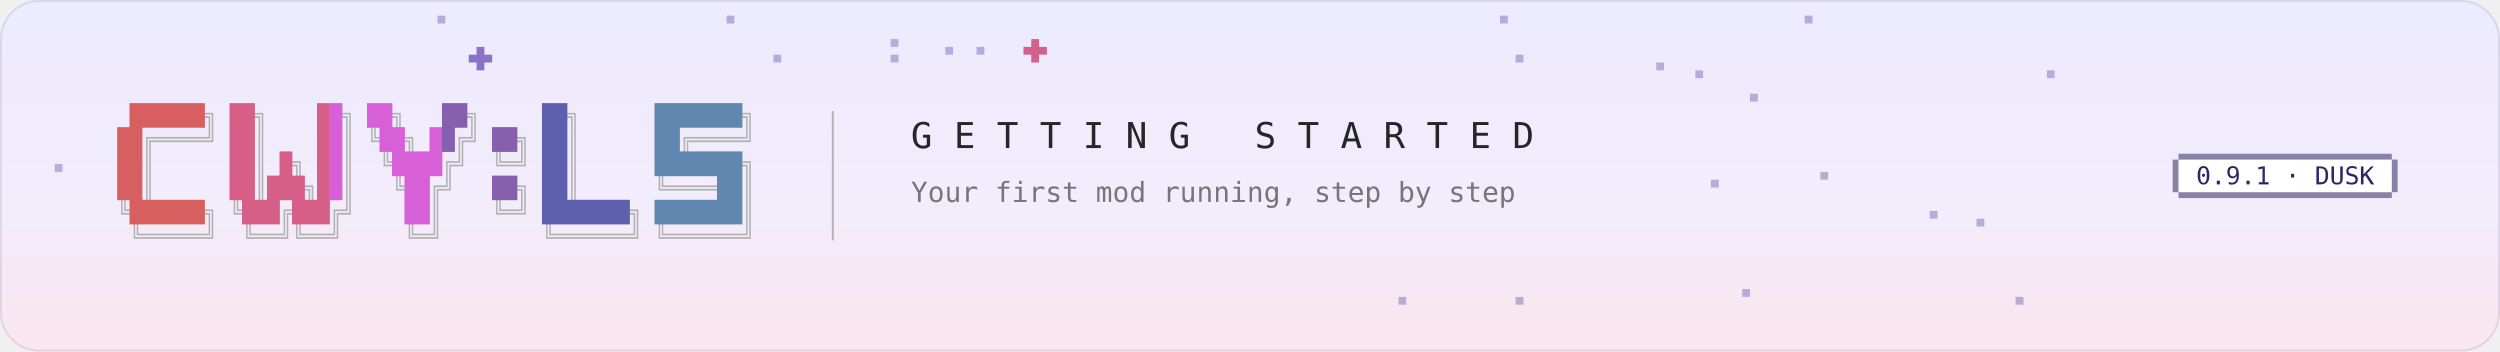
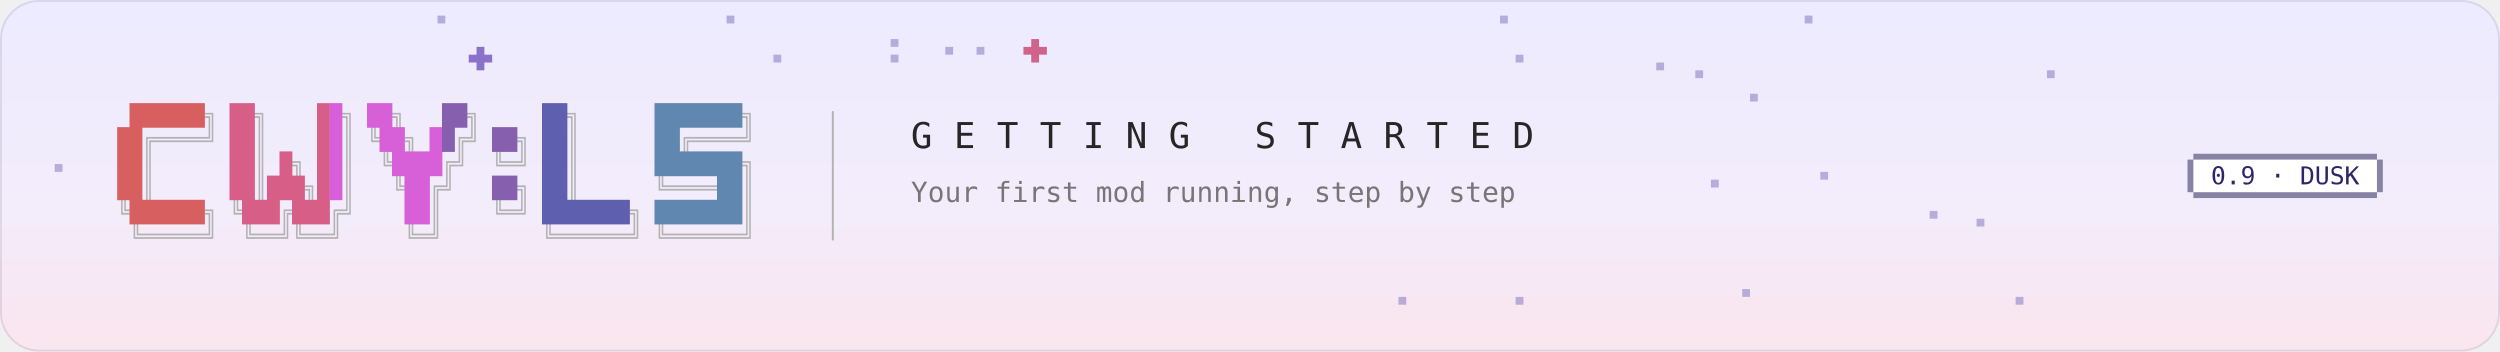
<svg xmlns="http://www.w3.org/2000/svg" viewBox="0 0 1280 180" width="1280" height="180" role="img" aria-labelledby="t">
  <style>.b{animation:bl 5s steps(1,end) infinite}@keyframes bl{0%,100%{opacity:1}60%{opacity:.35}80%{opacity:.7}}@media (prefers-reduced-motion:reduce){*{animation:none!important}.shoot{opacity:0}}</style>
  <defs>
    <clipPath id="card">
      <rect width="1280" height="180" rx="20" />
    </clipPath>
    <clipPath id="shine">
      <rect x="34.4" y="52.9" width="25.6" height="74.2">
        <animate attributeName="x" values="34.4;386.4;386.4" keyTimes="0;0.12;1" dur="11s" begin="2s" repeatCount="indefinite" />
      </rect>
    </clipPath>
  </defs>
  <g clip-path="url(#card)">
    <rect y="0" width="1280" height="16" fill="#edebff" />
    <rect y="16" width="1280" height="16" fill="#eeebfe" />
    <rect y="32" width="1280" height="20" fill="#efebfd" />
    <rect y="52" width="1280" height="16" fill="#f0ecfd" />
    <rect y="68" width="1280" height="16" fill="#f1ecfc" />
    <rect y="84" width="1280" height="16" fill="#f2ecfc" />
    <rect y="100" width="1280" height="16" fill="#f3ecfb" />
    <rect y="116" width="1280" height="16" fill="#f5ebf8" />
    <rect y="132" width="1280" height="20" fill="#f6e9f5" />
    <rect y="152" width="1280" height="16" fill="#f8e7f1" />
    <rect y="168" width="1280" height="16" fill="#fae6ee" />
    <path class="b" fill-opacity="0.45" style="animation-duration:6.9s;animation-delay:-1.3s" fill="#6c63b5" d="M372,8h4v4h-4Z" />
    <path class="b" fill-opacity="0.45" style="animation-duration:6.0s;animation-delay:-5.3s" fill="#6c63b5" d="M456,20h4v4h-4Z" />
    <path class="b" fill-opacity="0.45" style="animation-duration:7.9s;animation-delay:-4.1s" fill="#6c63b5" d="M1012,112h4v4h-4Z" />
    <path class="b" fill-opacity="0.45" style="animation-duration:7.1s;animation-delay:-2.0s" fill="#6c63b5" d="M396,28h4v4h-4Z" />
    <path class="b" fill-opacity="0.45" style="animation-duration:4.3s;animation-delay:-5.6s" fill="#6c63b5" d="M716,152h4v4h-4Z" />
    <path class="b" fill-opacity="0.45" style="animation-duration:5.0s;animation-delay:-0.9s" fill="#6c63b5" d="M776,152h4v4h-4Z" />
    <path class="b" fill-opacity="0.45" style="animation-duration:4.1s;animation-delay:-7.1s" fill="#6c63b5" d="M484,24h4v4h-4Z" />
    <path class="b" fill-opacity="0.45" style="animation-duration:7.1s;animation-delay:-1.1s" fill="#6c63b5" d="M28,84h4v4h-4Z" />
    <path class="b" fill-opacity="0.45" style="animation-duration:6.0s;animation-delay:-4.8s" fill="#6c63b5" d="M456,28h4v4h-4Z" />
    <path class="b" fill-opacity="0.45" style="animation-duration:6.7s;animation-delay:-4.5s" fill="#6c63b5" d="M932,88h4v4h-4Z" />
    <path class="b" fill-opacity="0.45" style="animation-duration:7.7s;animation-delay:-0.5s" fill="#6c63b5" d="M896,48h4v4h-4Z" />
    <path class="b" fill-opacity="0.45" style="animation-duration:5.5s;animation-delay:-1.4s" fill="#6c63b5" d="M868,36h4v4h-4Z" />
    <path class="b" fill-opacity="0.45" style="animation-duration:6.0s;animation-delay:-4.3s" fill="#6c63b5" d="M1048,36h4v4h-4Z" />
    <path class="b" fill-opacity="0.45" style="animation-duration:4.3s;animation-delay:-7.4s" fill="#6c63b5" d="M892,148h4v4h-4Z" />
    <path class="b" fill-opacity="0.45" style="animation-duration:6.9s;animation-delay:-1.0s" fill="#6c63b5" d="M776,28h4v4h-4Z" />
    <path class="b" fill-opacity="0.45" style="animation-duration:6.6s;animation-delay:-2.5s" fill="#6c63b5" d="M768,8h4v4h-4Z" />
    <path class="b" fill-opacity="0.45" style="animation-duration:7.2s;animation-delay:-2.3s" fill="#6c63b5" d="M876,92h4v4h-4Z" />
    <path class="b" fill-opacity="0.45" style="animation-duration:6.8s;animation-delay:-4.8s" fill="#6c63b5" d="M924,8h4v4h-4Z" />
    <path class="b" fill-opacity="0.45" style="animation-duration:7.8s;animation-delay:-0.1s" fill="#6c63b5" d="M1032,152h4v4h-4Z" />
    <path class="b" fill-opacity="0.45" style="animation-duration:4.3s;animation-delay:-0.7s" fill="#6c63b5" d="M848,32h4v4h-4Z" />
    <path class="b" fill-opacity="0.45" style="animation-duration:3.9s;animation-delay:-0.6s" fill="#6c63b5" d="M500,24h4v4h-4Z" />
    <path class="b" fill-opacity="0.45" style="animation-duration:4.2s;animation-delay:-7.0s" fill="#6c63b5" d="M224,8h4v4h-4Z" />
    <path class="b" fill-opacity="0.45" style="animation-duration:5.4s;animation-delay:-2.5s" fill="#6c63b5" d="M988,108h4v4h-4Z" />
    <path class="b" style="animation-duration:4s;animation-delay:-0.0s" fill="#d0628c" d="M524,24h12v4h-12ZM528,20h4v4h-4ZM528,28h4v4h-4Z" />
    <path class="b" style="animation-duration:5s;animation-delay:-1.3s" fill="#8a72c9" d="M240,28h12v4h-12ZM244,24h4v4h-4ZM244,32h4v4h-4Z" />
    <path fill="#b2b2b2" d="M108.4 65.4V58.6H104.7V57.8H109.2V65.4ZM106.8 65.4V60.4H104.7V59.5H107.6V65.4ZM134 65.4V58.6H130.3V57.8H134.8V65.4ZM132.4 65.4V60.4H130.3V59.5H133.2V65.4ZM178.8 65.4V58.6H175.1V57.8H179.6V65.4ZM177.2 65.4V60.4H175.1V59.5H178V65.4ZM204.4 65.4V58.6H200.7V57.8H205.2V65.4ZM202.8 65.4V60.4H200.7V59.5H203.6V65.4ZM242.8 65.4V58.6H239.1V57.8H243.6V65.4ZM241.2 65.4V60.4H239.1V59.5H242V65.4ZM294 65.4V58.6H290.3V57.8H294.8V65.4ZM292.4 65.4V60.4H290.3V59.5H293.2V65.4ZM383.6 65.4V58.6H379.9V57.8H384.4V65.4ZM382 65.4V60.4H379.9V59.5H382.8V65.4ZM74.8 77.8V70.1H79.3V71H75.6V77.8ZM76.4 77.8V71.9H79.3V72.8H77.2V77.8ZM79.1 71V70.1H85.7V71ZM79.1 72.8V71.9H85.7V72.8ZM85.5 71V70.1H92.1V71ZM85.5 72.8V71.9H92.1V72.8ZM91.9 71V70.1H98.5V71ZM91.9 72.8V71.9H98.5V72.8ZM98.3 71V70.1H104.9V71ZM98.3 72.8V71.9H104.9V72.8ZM104.7 71V70.1H106.8V65.1H107.6V71ZM104.7 72.8V71.9H108.4V65.1H109.2V72.8ZM132.4 77.8V65.1H133.2V77.8ZM134 77.8V65.1H134.8V77.8ZM177.2 77.8V65.1H178V77.8ZM178.8 77.8V65.1H179.6V77.8ZM191.6 71V65.1H192.4V70.1H194.5V71ZM190 72.8V65.1H190.8V71.9H194.5V72.8ZM210.8 77.8V71H207.1V70.1H211.6V77.8ZM209.2 77.8V72.8H207.1V71.9H210V77.8ZM234.8 77.8V70.1H239.3V71H235.6V77.8ZM236.4 77.8V71.9H239.3V72.8H237.2V77.8ZM239.1 71V70.1H241.2V65.1H242V71ZM239.1 72.8V71.9H242.8V65.1H243.6V72.8ZM268.4 77.8V71H264.7V70.1H269.2V77.8ZM266.8 77.8V72.8H264.7V71.9H267.6V77.8ZM292.4 77.8V65.1H293.2V77.8ZM294 77.8V65.1H294.8V77.8ZM350 77.8V70.1H354.5V71H350.8V77.8ZM351.6 77.8V71.9H354.5V72.8H352.4V77.8ZM354.3 71V70.1H360.9V71ZM354.3 72.8V71.9H360.9V72.8ZM360.7 71V70.1H367.3V71ZM360.7 72.8V71.9H367.3V72.8ZM367.1 71V70.1H373.7V71ZM367.1 72.8V71.9H373.7V72.8ZM373.5 71V70.1H380.1V71ZM373.5 72.8V71.9H380.1V72.8ZM379.9 71V70.1H382V65.1H382.8V71ZM379.9 72.8V71.9H383.6V65.1H384.4V72.8ZM74.8 90.2V77.5H75.6V90.2ZM76.4 90.2V77.5H77.2V90.2ZM132.4 90.2V77.5H133.2V90.2ZM134 90.2V77.5H134.8V90.2ZM153.2 90.2V83.4H149.5V82.5H154V90.2ZM151.6 90.2V85.2H149.5V84.3H152.4V90.2ZM177.2 90.2V77.5H178V90.2ZM178.8 90.2V77.5H179.6V90.2ZM198 83.4V77.5H198.8V82.5H200.9V83.4ZM196.4 85.2V77.5H197.2V84.3H200.9V85.2ZM228.4 90.2V82.5H232.9V83.4H229.2V90.2ZM230 90.2V84.3H232.9V85.2H230.8V90.2ZM232.7 83.4V82.5H234.8V77.5H235.6V83.4ZM232.7 85.2V84.3H236.4V77.5H237.2V85.2ZM255.6 83.4V77.5H256.4V82.5H258.5V83.4ZM254 85.2V77.5H254.8V84.3H258.5V85.2ZM258.3 83.4V82.5H264.9V83.4ZM258.3 85.2V84.3H264.9V85.2ZM264.7 83.4V82.5H266.8V77.5H267.6V83.4ZM264.7 85.2V84.3H268.4V77.5H269.2V85.2ZM292.4 90.2V77.5H293.2V90.2ZM294 90.2V77.5H294.8V90.2ZM383.6 90.2V83.4H379.9V82.5H384.4V90.2ZM382 90.2V85.2H379.9V84.3H382.8V90.2ZM74.8 102.5V89.9H75.6V102.5ZM76.4 102.5V89.9H77.2V102.5ZM132.4 102.5V89.9H133.2V102.5ZM134 102.5V89.9H134.8V102.5ZM159.6 102.5V95.8H155.9V94.9H160.4V102.5ZM158 102.5V97.6H155.9V96.7H158.8V102.5ZM177.2 102.5V89.9H178V102.5ZM178.8 102.5V89.9H179.6V102.5ZM204.4 95.8V89.9H205.2V94.9H207.3V95.8ZM202.8 97.6V89.9H203.6V96.7H207.3V97.6ZM222 102.5V94.9H226.5V95.8H222.8V102.5ZM223.6 102.5V96.7H226.5V97.6H224.4V102.5ZM226.3 95.8V94.9H228.4V89.9H229.2V95.8ZM226.3 97.6V96.7H230V89.9H230.8V97.6ZM268.4 102.5V95.8H264.7V94.9H269.2V102.5ZM266.8 102.5V97.6H264.7V96.7H267.6V102.5ZM292.4 102.5V89.9H293.2V102.5ZM294 102.5V89.9H294.8V102.5ZM338.8 95.8V89.9H339.6V94.9H341.7V95.8ZM337.2 97.6V89.9H338V96.7H341.7V97.6ZM341.5 95.8V94.9H348.1V95.8ZM341.5 97.6V96.7H348.1V97.6ZM347.9 95.8V94.9H354.5V95.8ZM347.9 97.6V96.7H354.5V97.6ZM354.3 95.8V94.9H360.9V95.8ZM354.3 97.6V96.7H360.9V97.6ZM360.7 95.8V94.9H367.3V95.8ZM360.7 97.6V96.7H367.3V97.6ZM382 102.5V89.9H382.8V102.5ZM383.6 102.5V89.9H384.4V102.5ZM63.6 108.1V102.3H64.4V107.2H66.5V108.1ZM62 109.9V102.3H62.8V109H66.5V109.9ZM108.4 114.9V108.1H104.7V107.2H109.2V114.9ZM106.8 114.9V109.9H104.7V109H107.6V114.9ZM121.2 108.1V102.3H122V107.2H124.1V108.1ZM119.6 109.9V102.3H120.4V109H124.1V109.9ZM145.2 114.9V107.2H149.7V108.1H146V114.9ZM146.8 114.9V109H149.7V109.9H147.6V114.9ZM170.8 114.9V107.2H175.3V108.1H171.6V114.9ZM172.4 114.9V109H175.3V109.9H173.2V114.9ZM175.1 108.1V107.2H177.2V102.3H178V108.1ZM175.1 109.9V109H178.8V102.3H179.6V109.9ZM222 114.9V102.3H222.8V114.9ZM223.6 114.9V102.3H224.4V114.9ZM255.6 108.1V102.3H256.4V107.2H258.5V108.1ZM254 109.9V102.3H254.8V109H258.5V109.9ZM258.3 108.1V107.2H264.9V108.1ZM258.3 109.9V109H264.9V109.9ZM264.7 108.1V107.2H266.8V102.3H267.6V108.1ZM264.7 109.9V109H268.4V102.3H269.2V109.9ZM326 114.9V108.1H322.3V107.2H326.8V114.9ZM324.4 114.9V109.9H322.3V109H325.2V114.9ZM382 114.9V102.3H382.8V114.9ZM383.6 114.9V102.3H384.4V114.9ZM70 120.5V114.6H70.8V119.6H72.9V120.5ZM68.4 122.3V114.6H69.2V121.4H72.9V122.3ZM72.7 120.5V119.6H79.3V120.5ZM72.7 122.3V121.4H79.3V122.3ZM79.1 120.5V119.6H85.7V120.5ZM79.1 122.3V121.4H85.7V122.3ZM85.5 120.5V119.6H92.1V120.5ZM85.5 122.3V121.4H92.1V122.3ZM91.9 120.5V119.6H98.5V120.5ZM91.9 122.3V121.4H98.5V122.3ZM98.3 120.5V119.6H104.9V120.5ZM98.3 122.3V121.4H104.9V122.3ZM104.7 120.5V119.6H106.8V114.6H107.6V120.5ZM104.7 122.3V121.4H108.4V114.6H109.2V122.3ZM127.6 120.5V114.6H128.4V119.6H130.5V120.5ZM126 122.3V114.6H126.8V121.4H130.5V122.3ZM130.3 120.5V119.6H136.9V120.5ZM130.3 122.3V121.4H136.9V122.3ZM136.7 120.5V119.6H143.3V120.5ZM136.7 122.3V121.4H143.3V122.3ZM143.1 120.5V119.6H145.2V114.6H146V120.5ZM143.1 122.3V121.4H146.8V114.6H147.6V122.3ZM153.2 120.5V114.6H154V119.6H156.1V120.5ZM151.6 122.3V114.6H152.4V121.4H156.1V122.3ZM155.9 120.5V119.6H162.5V120.5ZM155.9 122.3V121.4H162.5V122.3ZM162.3 120.5V119.6H168.9V120.5ZM162.3 122.3V121.4H168.9V122.3ZM168.7 120.5V119.6H170.8V114.6H171.6V120.5ZM168.7 122.3V121.4H172.4V114.6H173.2V122.3ZM210.8 120.5V114.6H211.6V119.6H213.7V120.5ZM209.2 122.3V114.6H210V121.4H213.7V122.3ZM213.5 120.5V119.6H220.1V120.5ZM213.5 122.3V121.4H220.1V122.3ZM219.9 120.5V119.6H222V114.6H222.8V120.5ZM219.9 122.3V121.4H223.6V114.6H224.4V122.3ZM281.2 120.5V114.6H282V119.6H284.1V120.5ZM279.6 122.3V114.6H280.4V121.4H284.1V122.3ZM283.9 120.5V119.6H290.5V120.5ZM283.9 122.3V121.4H290.5V122.3ZM290.3 120.5V119.6H296.9V120.5ZM290.3 122.3V121.4H296.9V122.3ZM296.7 120.5V119.6H303.3V120.5ZM296.7 122.3V121.4H303.3V122.3ZM303.1 120.5V119.6H309.7V120.5ZM303.1 122.3V121.4H309.7V122.3ZM309.5 120.5V119.6H316.1V120.5ZM309.5 122.3V121.4H316.1V122.3ZM315.9 120.5V119.6H322.5V120.5ZM315.9 122.3V121.4H322.5V122.3ZM322.3 120.5V119.6H324.4V114.6H325.2V120.5ZM322.3 122.3V121.4H326V114.6H326.8V122.3ZM338.8 120.5V114.6H339.6V119.6H341.7V120.5ZM337.2 122.3V114.6H338V121.4H341.7V122.3ZM341.5 120.5V119.6H348.1V120.5ZM341.5 122.3V121.4H348.1V122.3ZM347.9 120.5V119.6H354.5V120.5ZM347.9 122.3V121.4H354.5V122.3ZM354.3 120.5V119.6H360.9V120.5ZM354.3 122.3V121.4H360.9V122.3ZM360.7 120.5V119.6H367.3V120.5ZM360.7 122.3V121.4H367.3V122.3ZM367.1 120.5V119.6H373.7V120.5ZM367.1 122.3V121.4H373.7V122.3ZM373.5 120.5V119.6H380.1V120.5ZM373.5 122.3V121.4H380.1V122.3ZM379.9 120.5V119.6H382V114.6H382.8V120.5ZM379.9 122.3V121.4H383.6V114.6H384.4V122.3Z" />
    <path fill="#d75f5f" d="M66.3 65.4V52.8H72.9V65.4ZM72.7 65.4V52.8H79.3V65.4ZM79.1 65.4V52.8H85.7V65.4ZM85.5 65.4V52.8H92.1V65.4ZM91.9 65.4V52.8H98.5V65.4ZM98.3 65.4V52.8H104.9V65.4ZM59.9 77.8V65.1H66.5V77.8ZM66.3 77.8V65.1H72.9V77.8ZM59.9 90.2V77.5H66.5V90.2ZM66.3 90.2V77.5H72.9V90.2ZM59.9 102.5V89.9H66.5V102.5ZM66.3 102.5V89.9H72.9V102.5ZM66.3 114.9V102.3H72.9V114.9ZM72.7 114.9V102.3H79.3V114.9ZM79.1 114.9V102.3H85.7V114.9ZM85.5 114.9V102.3H92.1V114.9ZM91.9 114.9V102.3H98.5V114.9ZM98.3 114.9V102.3H104.9V114.9Z" />
    <path fill="#d75f87" d="M117.5 65.4V52.8H124.1V65.4ZM123.9 65.4V52.8H130.5V65.4ZM162.3 65.4V52.8H168.9V65.4ZM117.5 77.8V65.1H124.1V77.8ZM123.9 77.8V65.1H130.5V77.8ZM162.3 77.8V65.1H168.9V77.8ZM117.5 90.2V77.5H124.1V90.2ZM123.9 90.2V77.5H130.5V90.2ZM143.1 90.2V77.5H149.7V90.2ZM162.3 90.2V77.5H168.9V90.2ZM117.5 102.5V89.9H124.1V102.5ZM123.9 102.5V89.9H130.5V102.5ZM136.7 102.5V89.9H143.3V102.5ZM143.1 102.5V89.9H149.7V102.5ZM149.5 102.5V89.9H156.1V102.5ZM162.3 102.5V89.9H168.9V102.5ZM123.9 114.9V102.3H130.5V114.9ZM130.3 114.9V102.3H136.9V114.9ZM136.7 114.9V102.3H143.3V114.9ZM149.5 114.9V102.3H156.1V114.9ZM155.9 114.9V102.3H162.5V114.9ZM162.3 114.9V102.3H168.9V114.9Z" />
    <path fill="#d75fd7" d="M168.7 65.4V52.8H175.3V65.4ZM187.9 65.4V52.8H194.5V65.4ZM194.3 65.4V52.8H200.9V65.4ZM168.7 77.8V65.1H175.3V77.8ZM194.3 77.8V65.1H200.9V77.8ZM200.7 77.8V65.1H207.3V77.8ZM219.9 77.8V65.1H226.5V77.8ZM168.7 90.2V77.5H175.3V90.2ZM200.7 90.2V77.5H207.3V90.2ZM207.1 90.2V77.5H213.7V90.2ZM213.5 90.2V77.5H220.1V90.2ZM219.9 90.2V77.5H226.5V90.2ZM168.7 102.5V89.9H175.3V102.5ZM207.1 102.5V89.9H213.7V102.5ZM213.5 102.5V89.9H220.1V102.5ZM207.1 114.9V102.3H213.7V114.9ZM213.5 114.9V102.3H220.1V114.9Z" />
    <path fill="#875faf" d="M226.3 65.4V52.8H232.9V65.4ZM232.7 65.4V52.8H239.3V65.4ZM226.3 77.8V65.1H232.9V77.8ZM251.9 77.8V65.1H258.5V77.8ZM258.3 77.8V65.1H264.9V77.8ZM251.9 102.5V89.9H258.5V102.5ZM258.3 102.5V89.9H264.9V102.5Z" />
    <path fill="#5f5faf" d="M277.5 65.4V52.8H284.1V65.4ZM283.9 65.4V52.8H290.5V65.4ZM277.5 77.8V65.1H284.1V77.8ZM283.9 77.8V65.1H290.5V77.8ZM277.5 90.2V77.5H284.1V90.2ZM283.9 90.2V77.5H290.5V90.2ZM277.5 102.5V89.9H284.1V102.5ZM283.9 102.5V89.9H290.5V102.5ZM277.5 114.9V102.3H284.1V114.9ZM283.9 114.9V102.3H290.5V114.9ZM290.3 114.9V102.3H296.9V114.9ZM296.7 114.9V102.3H303.3V114.9ZM303.1 114.9V102.3H309.7V114.9ZM309.5 114.9V102.3H316.1V114.9ZM315.9 114.9V102.3H322.5V114.9Z" />
    <path fill="#5f87af" d="M335.1 65.4V52.8H341.7V65.4ZM341.5 65.4V52.8H348.1V65.4ZM347.9 65.4V52.8H354.5V65.4ZM354.3 65.4V52.8H360.9V65.4ZM360.7 65.4V52.8H367.3V65.4ZM367.1 65.4V52.8H373.7V65.4ZM373.5 65.4V52.8H380.1V65.4ZM335.1 77.8V65.1H341.7V77.8ZM341.5 77.8V65.1H348.1V77.8ZM335.1 90.2V77.5H341.7V90.2ZM341.5 90.2V77.5H348.1V90.2ZM347.9 90.2V77.5H354.5V90.2ZM354.3 90.2V77.5H360.9V90.2ZM360.7 90.2V77.5H367.3V90.2ZM367.1 90.2V77.5H373.7V90.2ZM373.5 90.2V77.5H380.1V90.2ZM367.1 102.5V89.9H373.7V102.5ZM373.5 102.5V89.9H380.1V102.5ZM335.1 114.9V102.3H341.7V114.9ZM341.5 114.9V102.3H348.1V114.9ZM347.9 114.9V102.3H354.5V114.9ZM354.3 114.9V102.3H360.9V114.9ZM360.7 114.9V102.3H367.3V114.9ZM367.1 114.9V102.3H373.7V114.9ZM373.5 114.9V102.3H380.1V114.9Z" />
    <path fill="#ffffff" fill-opacity="0.75" clip-path="url(#shine)" d="M66.3 65.4V52.8H72.9V65.4ZM72.7 65.4V52.8H79.3V65.4ZM79.1 65.4V52.8H85.7V65.4ZM85.5 65.4V52.8H92.1V65.4ZM91.9 65.4V52.8H98.5V65.4ZM98.3 65.4V52.8H104.9V65.4ZM59.9 77.8V65.1H66.5V77.8ZM66.3 77.8V65.1H72.9V77.8ZM59.9 90.2V77.5H66.5V90.2ZM66.3 90.2V77.5H72.9V90.2ZM59.9 102.5V89.9H66.5V102.5ZM66.3 102.5V89.9H72.9V102.5ZM66.3 114.9V102.3H72.9V114.9ZM72.7 114.9V102.3H79.3V114.9ZM79.1 114.9V102.3H85.7V114.9ZM85.5 114.9V102.3H92.1V114.9ZM91.9 114.9V102.3H98.5V114.9ZM98.3 114.9V102.3H104.9V114.9ZM117.5 65.4V52.8H124.1V65.4ZM123.9 65.4V52.8H130.5V65.4ZM162.3 65.4V52.8H168.9V65.4ZM117.5 77.8V65.1H124.1V77.8ZM123.9 77.8V65.1H130.5V77.8ZM162.3 77.8V65.1H168.9V77.8ZM117.5 90.2V77.5H124.1V90.2ZM123.9 90.2V77.5H130.5V90.2ZM143.1 90.2V77.5H149.7V90.2ZM162.3 90.2V77.5H168.9V90.2ZM117.5 102.5V89.9H124.1V102.5ZM123.9 102.5V89.9H130.5V102.5ZM136.7 102.5V89.9H143.3V102.5ZM143.1 102.5V89.9H149.7V102.5ZM149.5 102.5V89.9H156.1V102.5ZM162.3 102.5V89.9H168.9V102.5ZM123.9 114.9V102.3H130.5V114.9ZM130.3 114.9V102.3H136.9V114.9ZM136.7 114.9V102.3H143.3V114.9ZM149.5 114.9V102.3H156.1V114.9ZM155.9 114.9V102.3H162.5V114.9ZM162.3 114.9V102.3H168.9V114.9ZM168.7 65.4V52.8H175.3V65.4ZM187.9 65.4V52.8H194.5V65.4ZM194.3 65.4V52.8H200.9V65.4ZM168.7 77.8V65.1H175.3V77.8ZM194.3 77.8V65.1H200.9V77.8ZM200.7 77.8V65.1H207.3V77.8ZM219.9 77.8V65.1H226.5V77.8ZM168.7 90.2V77.5H175.3V90.2ZM200.7 90.2V77.5H207.3V90.2ZM207.1 90.2V77.5H213.7V90.2ZM213.5 90.2V77.5H220.1V90.2ZM219.9 90.2V77.5H226.5V90.2ZM168.7 102.5V89.9H175.3V102.5ZM207.1 102.5V89.9H213.7V102.5ZM213.5 102.5V89.9H220.1V102.5ZM207.1 114.9V102.3H213.7V114.9ZM213.5 114.9V102.3H220.1V114.9ZM226.3 65.4V52.8H232.9V65.4ZM232.7 65.4V52.8H239.3V65.4ZM226.3 77.8V65.1H232.9V77.8ZM251.9 77.8V65.1H258.5V77.8ZM258.3 77.8V65.1H264.9V77.8ZM251.9 102.5V89.9H258.5V102.5ZM258.3 102.5V89.9H264.9V102.5ZM277.5 65.4V52.8H284.1V65.4ZM283.9 65.4V52.8H290.5V65.4ZM277.5 77.8V65.1H284.1V77.8ZM283.9 77.8V65.1H290.5V77.8ZM277.5 90.2V77.5H284.1V90.2ZM283.9 90.2V77.5H290.5V90.2ZM277.5 102.5V89.9H284.1V102.5ZM283.9 102.5V89.9H290.5V102.5ZM277.5 114.9V102.3H284.1V114.9ZM283.9 114.9V102.3H290.5V114.9ZM290.3 114.9V102.3H296.9V114.9ZM296.7 114.9V102.3H303.3V114.9ZM303.1 114.9V102.3H309.7V114.9ZM309.5 114.9V102.3H316.1V114.9ZM315.9 114.9V102.3H322.5V114.9ZM335.1 65.4V52.8H341.7V65.4ZM341.5 65.4V52.8H348.1V65.4ZM347.9 65.4V52.8H354.5V65.4ZM354.3 65.4V52.8H360.9V65.4ZM360.7 65.4V52.8H367.3V65.4ZM367.1 65.4V52.8H373.7V65.4ZM373.5 65.4V52.8H380.1V65.4ZM335.1 77.8V65.1H341.7V77.8ZM341.5 77.8V65.1H348.1V77.8ZM335.1 90.2V77.5H341.7V90.2ZM341.5 90.2V77.5H348.1V90.2ZM347.9 90.2V77.5H354.5V90.2ZM354.3 90.2V77.5H360.9V90.2ZM360.7 90.2V77.5H367.3V90.2ZM367.1 90.2V77.5H373.7V90.2ZM373.5 90.2V77.5H380.1V90.2ZM367.1 102.5V89.9H373.7V102.5ZM373.5 102.5V89.9H380.1V102.5ZM335.1 114.9V102.3H341.7V114.9ZM341.5 114.9V102.3H348.1V114.9ZM347.9 114.9V102.3H354.5V114.9ZM354.3 114.9V102.3H360.9V114.9ZM360.7 114.9V102.3H367.3V114.9ZM367.1 114.9V102.3H373.7V114.9ZM373.5 114.9V102.3H380.1V114.9ZM108.4 65.4V58.6H104.7V57.8H109.2V65.4ZM106.8 65.4V60.4H104.7V59.5H107.6V65.4ZM134 65.4V58.6H130.3V57.8H134.8V65.4ZM132.4 65.4V60.4H130.3V59.5H133.2V65.4ZM178.8 65.4V58.6H175.1V57.8H179.6V65.4ZM177.2 65.4V60.4H175.1V59.5H178V65.4ZM204.4 65.4V58.6H200.7V57.8H205.2V65.4ZM202.8 65.4V60.4H200.7V59.5H203.6V65.4ZM242.8 65.4V58.6H239.1V57.8H243.6V65.4ZM241.2 65.4V60.4H239.1V59.5H242V65.4ZM294 65.4V58.6H290.3V57.8H294.8V65.4ZM292.4 65.4V60.4H290.3V59.5H293.2V65.4ZM383.6 65.4V58.6H379.9V57.8H384.4V65.4ZM382 65.4V60.4H379.9V59.5H382.8V65.4ZM74.8 77.8V70.1H79.3V71H75.6V77.8ZM76.4 77.8V71.9H79.3V72.8H77.2V77.8ZM79.1 71V70.1H85.7V71ZM79.1 72.8V71.9H85.7V72.8ZM85.5 71V70.1H92.1V71ZM85.5 72.8V71.9H92.1V72.8ZM91.9 71V70.1H98.5V71ZM91.9 72.8V71.9H98.5V72.8ZM98.3 71V70.1H104.9V71ZM98.3 72.8V71.9H104.9V72.8ZM104.7 71V70.1H106.8V65.1H107.6V71ZM104.7 72.8V71.9H108.4V65.1H109.2V72.8ZM132.4 77.8V65.1H133.2V77.8ZM134 77.8V65.1H134.8V77.8ZM177.2 77.8V65.1H178V77.8ZM178.8 77.8V65.1H179.6V77.8ZM191.6 71V65.1H192.4V70.1H194.5V71ZM190 72.8V65.1H190.8V71.9H194.5V72.8ZM210.8 77.8V71H207.1V70.1H211.6V77.8ZM209.2 77.8V72.8H207.1V71.9H210V77.8ZM234.8 77.8V70.1H239.3V71H235.6V77.8ZM236.4 77.8V71.9H239.3V72.8H237.2V77.8ZM239.1 71V70.1H241.2V65.1H242V71ZM239.1 72.8V71.9H242.8V65.1H243.6V72.8ZM268.4 77.8V71H264.7V70.1H269.2V77.8ZM266.8 77.8V72.8H264.7V71.9H267.6V77.8ZM292.4 77.8V65.1H293.2V77.8ZM294 77.8V65.1H294.8V77.8ZM350 77.8V70.1H354.5V71H350.8V77.8ZM351.6 77.8V71.9H354.5V72.8H352.4V77.8ZM354.3 71V70.1H360.9V71ZM354.3 72.8V71.9H360.9V72.8ZM360.7 71V70.1H367.3V71ZM360.7 72.8V71.9H367.3V72.8ZM367.1 71V70.1H373.7V71ZM367.1 72.8V71.9H373.7V72.8ZM373.5 71V70.1H380.1V71ZM373.5 72.8V71.9H380.1V72.8ZM379.9 71V70.1H382V65.1H382.8V71ZM379.9 72.8V71.9H383.6V65.1H384.4V72.8ZM74.8 90.2V77.5H75.6V90.2ZM76.4 90.2V77.5H77.2V90.2ZM132.4 90.2V77.5H133.2V90.2ZM134 90.2V77.5H134.8V90.2ZM153.2 90.2V83.4H149.5V82.5H154V90.2ZM151.6 90.2V85.2H149.5V84.3H152.4V90.2ZM177.2 90.2V77.5H178V90.2ZM178.8 90.2V77.5H179.6V90.2ZM198 83.4V77.5H198.8V82.5H200.9V83.4ZM196.4 85.2V77.5H197.2V84.3H200.9V85.2ZM228.4 90.2V82.5H232.9V83.4H229.2V90.2ZM230 90.2V84.3H232.9V85.2H230.8V90.2ZM232.7 83.4V82.5H234.8V77.5H235.6V83.4ZM232.7 85.2V84.3H236.4V77.5H237.2V85.2ZM255.6 83.4V77.5H256.4V82.5H258.5V83.4ZM254 85.2V77.5H254.8V84.3H258.5V85.2ZM258.3 83.4V82.5H264.9V83.4ZM258.3 85.2V84.3H264.9V85.2ZM264.7 83.4V82.5H266.8V77.5H267.6V83.4ZM264.7 85.2V84.3H268.4V77.5H269.2V85.2ZM292.4 90.2V77.5H293.2V90.2ZM294 90.2V77.5H294.8V90.2ZM383.6 90.2V83.4H379.9V82.5H384.4V90.2ZM382 90.2V85.2H379.9V84.3H382.8V90.2ZM74.8 102.5V89.9H75.6V102.5ZM76.4 102.5V89.9H77.2V102.5ZM132.4 102.5V89.9H133.2V102.5ZM134 102.5V89.9H134.8V102.5ZM159.6 102.5V95.8H155.9V94.9H160.4V102.5ZM158 102.5V97.6H155.9V96.7H158.8V102.5ZM177.2 102.5V89.9H178V102.5ZM178.8 102.5V89.9H179.6V102.5ZM204.4 95.8V89.9H205.2V94.9H207.3V95.8ZM202.8 97.6V89.9H203.6V96.7H207.3V97.6ZM222 102.5V94.9H226.5V95.8H222.8V102.5ZM223.6 102.5V96.7H226.5V97.6H224.4V102.5ZM226.3 95.8V94.9H228.4V89.9H229.2V95.8ZM226.3 97.6V96.7H230V89.9H230.8V97.6ZM268.4 102.5V95.8H264.7V94.9H269.2V102.5ZM266.8 102.5V97.6H264.7V96.7H267.6V102.5ZM292.4 102.5V89.9H293.2V102.5ZM294 102.5V89.9H294.8V102.5ZM338.8 95.8V89.9H339.6V94.9H341.7V95.8ZM337.2 97.6V89.9H338V96.7H341.7V97.6ZM341.5 95.8V94.9H348.1V95.8ZM341.5 97.6V96.7H348.1V97.6ZM347.9 95.8V94.9H354.5V95.8ZM347.9 97.6V96.7H354.5V97.6ZM354.3 95.8V94.9H360.9V95.8ZM354.3 97.6V96.7H360.9V97.6ZM360.7 95.8V94.9H367.3V95.8ZM360.7 97.6V96.7H367.3V97.6ZM382 102.5V89.9H382.8V102.5ZM383.6 102.5V89.9H384.4V102.5ZM63.6 108.1V102.3H64.4V107.2H66.5V108.1ZM62 109.9V102.3H62.8V109H66.5V109.9ZM108.4 114.9V108.1H104.7V107.2H109.2V114.9ZM106.8 114.9V109.9H104.7V109H107.6V114.9ZM121.2 108.1V102.3H122V107.2H124.1V108.1ZM119.6 109.9V102.3H120.4V109H124.1V109.9ZM145.2 114.9V107.2H149.7V108.1H146V114.9ZM146.8 114.9V109H149.7V109.9H147.6V114.9ZM170.8 114.9V107.2H175.3V108.1H171.6V114.9ZM172.4 114.9V109H175.3V109.9H173.2V114.9ZM175.1 108.1V107.2H177.2V102.3H178V108.1ZM175.1 109.9V109H178.8V102.3H179.6V109.9ZM222 114.9V102.3H222.8V114.9ZM223.6 114.9V102.3H224.4V114.9ZM255.6 108.1V102.3H256.4V107.2H258.5V108.1ZM254 109.9V102.3H254.8V109H258.5V109.9ZM258.3 108.1V107.2H264.9V108.1ZM258.3 109.9V109H264.9V109.9ZM264.7 108.1V107.2H266.8V102.3H267.6V108.1ZM264.7 109.9V109H268.4V102.3H269.2V109.9ZM326 114.9V108.1H322.3V107.2H326.8V114.9ZM324.4 114.9V109.9H322.3V109H325.2V114.9ZM382 114.9V102.3H382.8V114.9ZM383.6 114.9V102.3H384.4V114.9ZM70 120.5V114.6H70.8V119.6H72.9V120.5ZM68.4 122.3V114.6H69.2V121.4H72.9V122.3ZM72.7 120.5V119.6H79.3V120.5ZM72.7 122.3V121.4H79.3V122.3ZM79.1 120.5V119.6H85.7V120.5ZM79.1 122.3V121.4H85.7V122.3ZM85.5 120.5V119.6H92.1V120.5ZM85.5 122.3V121.4H92.1V122.3ZM91.9 120.5V119.6H98.5V120.5ZM91.9 122.3V121.4H98.5V122.3ZM98.3 120.5V119.6H104.9V120.5ZM98.3 122.3V121.4H104.9V122.3ZM104.7 120.5V119.6H106.8V114.6H107.6V120.5ZM104.7 122.3V121.4H108.4V114.6H109.2V122.3ZM127.6 120.5V114.6H128.4V119.6H130.5V120.5ZM126 122.3V114.6H126.8V121.4H130.5V122.3ZM130.3 120.5V119.6H136.9V120.5ZM130.3 122.3V121.4H136.9V122.3ZM136.7 120.5V119.6H143.3V120.5ZM136.7 122.3V121.4H143.3V122.3ZM143.1 120.5V119.6H145.2V114.6H146V120.5ZM143.1 122.3V121.4H146.8V114.6H147.6V122.3ZM153.2 120.5V114.6H154V119.6H156.1V120.5ZM151.6 122.3V114.6H152.4V121.4H156.1V122.3ZM155.9 120.5V119.6H162.5V120.5ZM155.9 122.3V121.4H162.5V122.3ZM162.3 120.5V119.6H168.9V120.5ZM162.3 122.3V121.4H168.9V122.3ZM168.7 120.5V119.6H170.8V114.6H171.6V120.5ZM168.7 122.3V121.4H172.4V114.6H173.2V122.3ZM210.8 120.5V114.6H211.6V119.6H213.7V120.5ZM209.2 122.3V114.6H210V121.4H213.7V122.3ZM213.5 120.5V119.6H220.1V120.5ZM213.5 122.3V121.4H220.1V122.3ZM219.9 120.5V119.6H222V114.6H222.8V120.5ZM219.9 122.3V121.4H223.6V114.6H224.4V122.3ZM281.2 120.5V114.6H282V119.6H284.1V120.5ZM279.6 122.3V114.6H280.4V121.4H284.1V122.3ZM283.9 120.5V119.6H290.5V120.5ZM283.9 122.3V121.4H290.5V122.3ZM290.3 120.5V119.6H296.9V120.5ZM290.3 122.3V121.4H296.9V122.3ZM296.7 120.5V119.6H303.3V120.5ZM296.7 122.3V121.4H303.3V122.3ZM303.1 120.5V119.6H309.7V120.5ZM303.1 122.3V121.4H309.7V122.3ZM309.5 120.5V119.6H316.1V120.5ZM309.5 122.3V121.4H316.1V122.3ZM315.9 120.5V119.6H322.5V120.5ZM315.9 122.3V121.4H322.5V122.3ZM322.3 120.5V119.6H324.4V114.6H325.2V120.5ZM322.3 122.3V121.4H326V114.6H326.8V122.3ZM338.8 120.5V114.6H339.6V119.6H341.7V120.5ZM337.2 122.3V114.6H338V121.4H341.7V122.3ZM341.5 120.5V119.6H348.1V120.5ZM341.5 122.3V121.4H348.1V122.3ZM347.9 120.5V119.6H354.5V120.5ZM347.9 122.3V121.4H354.5V122.3ZM354.3 120.5V119.6H360.9V120.5ZM354.3 122.3V121.4H360.9V122.3ZM360.7 120.5V119.6H367.3V120.5ZM360.7 122.3V121.4H367.3V122.3ZM367.1 120.5V119.6H373.7V120.5ZM367.1 122.3V121.4H373.7V122.3ZM373.5 120.5V119.6H380.1V120.5ZM373.5 122.3V121.4H380.1V122.3ZM379.9 120.5V119.6H382V114.6H382.8V120.5ZM379.9 122.3V121.4H383.6V114.6H384.4V122.3Z" />
    <line x1="426.4" y1="56.9" x2="426.4" y2="123.1" stroke="#b2b2b2" />
    <path fill="#262626" d="M476.2 74.7Q475.5 75.4 474.6 75.8Q473.7 76.1 472.7 76.1Q470.1 76.1 468.7 74.3Q467.3 72.5 467.3 69.2Q467.3 65.9 468.7 64.1Q470.2 62.3 472.7 62.3Q473.5 62.3 474.3 62.5Q475.1 62.7 475.8 63.2V65.1Q475.1 64.4 474.3 64.1Q473.6 63.7 472.7 63.7Q470.9 63.7 470.1 65.1Q469.2 66.5 469.2 69.2Q469.2 72 470 73.3Q470.9 74.6 472.7 74.6Q473.3 74.6 473.7 74.5Q474.2 74.4 474.5 74.1V70.5H472.6V69H476.2ZM490.2 62.5H498.1V64H492V68H497.8V69.5H492V74.3H498.2V75.8H490.2ZM510.8 62.5H521V64H516.8V75.8H515V64H510.8ZM532.8 62.5H543V64H538.8V75.8H537V64H532.8ZM556.2 62.5H563.6V64H560.8V74.3H563.6V75.8H556.2V74.3H559V64H556.2ZM577.6 62.5H579.9L584.4 73.5V62.5H586.2V75.8H583.9L579.4 64.9V75.8H577.6ZM608.2 74.7Q607.5 75.4 606.6 75.8Q605.7 76.1 604.7 76.1Q602.1 76.1 600.7 74.3Q599.3 72.5 599.3 69.2Q599.3 65.9 600.7 64.1Q602.2 62.3 604.7 62.3Q605.5 62.3 606.3 62.5Q607.1 62.7 607.8 63.2V65.1Q607.1 64.4 606.3 64.1Q605.6 63.7 604.7 63.7Q602.9 63.7 602.1 65.1Q601.2 66.5 601.2 69.2Q601.2 72 602 73.3Q602.9 74.6 604.7 74.6Q605.3 74.6 605.7 74.5Q606.2 74.4 606.5 74.1V70.5H604.6V69H608.2ZM651.4 63V64.8Q650.6 64.3 649.8 64Q649 63.7 648.1 63.7Q646.8 63.7 646.1 64.3Q645.4 64.9 645.4 65.9Q645.4 66.8 645.8 67.3Q646.3 67.7 647.7 68.1L648.6 68.3Q650.5 68.7 651.3 69.6Q652.2 70.6 652.2 72.2Q652.2 74.1 651 75.1Q649.8 76.1 647.6 76.1Q646.7 76.1 645.7 75.9Q644.8 75.7 643.8 75.3V73.4Q644.8 74 645.7 74.3Q646.7 74.6 647.6 74.6Q649 74.6 649.7 74Q650.5 73.4 650.5 72.3Q650.5 71.3 650 70.8Q649.4 70.3 648.1 70L647.2 69.8Q645.3 69.3 644.5 68.5Q643.6 67.6 643.6 66.2Q643.6 64.4 644.8 63.4Q646 62.3 648 62.3Q648.8 62.3 649.6 62.4Q650.5 62.6 651.4 63ZM664.8 62.5H675V64H670.8V75.8H669V64H664.8ZM691.9 64.1 690 70.9H693.8ZM690.8 62.5H693L697.1 75.8H695.2L694.2 72.4H689.6L688.6 75.8H686.7ZM715.2 69.5Q715.9 69.7 716.4 70.2Q716.9 70.7 717.6 72.2L719.4 75.8H717.5L715.9 72.5Q715.2 71 714.6 70.6Q714.1 70.2 713.2 70.2H711.5V75.8H709.7V62.5H713.4Q715.6 62.5 716.8 63.5Q717.9 64.5 717.9 66.4Q717.9 67.7 717.2 68.5Q716.5 69.4 715.2 69.5ZM711.5 64V68.7H713.5Q714.8 68.7 715.4 68.1Q716 67.6 716 66.4Q716 65.2 715.3 64.6Q714.7 64 713.4 64ZM730.8 62.5H741V64H736.8V75.8H735V64H730.8ZM754.2 62.5H762.1V64H756V68H761.8V69.5H756V74.3H762.2V75.8H754.2ZM778.3 74.4Q780.6 74.4 781.5 73.2Q782.4 72.1 782.4 69.2Q782.4 66.2 781.5 65.1Q780.6 64 778.3 64H777.4V74.4ZM778.3 62.5Q781.4 62.5 782.8 64.1Q784.3 65.8 784.3 69.2Q784.3 72.6 782.8 74.2Q781.4 75.8 778.3 75.8H775.6V62.5Z" />
    <path fill="#767676" d="M466.7 93H468.2L470.7 97.6L473.2 93H474.7L471.4 98.7V103.4H470V98.7ZM479.3 96.5Q478.3 96.5 477.8 97.3Q477.3 98 477.3 99.5Q477.3 101 477.8 101.8Q478.3 102.5 479.3 102.5Q480.3 102.5 480.8 101.8Q481.3 101 481.3 99.5Q481.3 98 480.8 97.3Q480.3 96.5 479.3 96.5ZM479.3 95.4Q480.9 95.4 481.8 96.5Q482.6 97.5 482.6 99.5Q482.6 101.5 481.8 102.6Q480.9 103.6 479.3 103.6Q477.7 103.6 476.8 102.6Q476 101.5 476 99.5Q476 97.5 476.8 96.5Q477.7 95.4 479.3 95.4ZM485 100.4V95.6H486.2V100.4Q486.2 101.5 486.6 102Q487 102.5 487.8 102.5Q488.7 102.5 489.2 101.9Q489.6 101.2 489.6 100V95.6H490.9V103.4H489.6V102.2Q489.3 102.9 488.7 103.3Q488.1 103.6 487.3 103.6Q486.1 103.6 485.5 102.8Q485 102 485 100.4ZM500.3 97.2Q499.8 96.9 499.4 96.7Q499 96.6 498.5 96.6Q497.3 96.6 496.6 97.3Q496 98.1 496 99.5V103.4H494.7V95.6H496V97.1Q496.3 96.3 497 95.8Q497.7 95.4 498.6 95.4Q499.1 95.4 499.5 95.5Q499.9 95.6 500.3 95.9ZM516.8 92.6V93.6H515.4Q514.7 93.6 514.4 93.9Q514.1 94.2 514.1 94.9V95.6H516.8V96.6H514.1V103.4H512.8V96.6H510.8V95.6H512.8V95Q512.8 93.8 513.4 93.2Q514 92.6 515.3 92.6ZM519.8 95.6H523.1V102.4H525.6V103.4H519.2V102.4H521.8V96.6H519.8ZM521.8 92.6H523.1V94.2H521.8ZM534.7 97.2Q534.2 96.9 533.8 96.7Q533.4 96.6 532.9 96.6Q531.7 96.6 531 97.3Q530.4 98.1 530.4 99.5V103.4H529.1V95.6H530.4V97.1Q530.7 96.3 531.4 95.8Q532.1 95.4 533 95.4Q533.5 95.4 533.9 95.5Q534.3 95.6 534.7 95.9ZM542 95.9V97.1Q541.4 96.8 540.9 96.6Q540.3 96.5 539.7 96.5Q538.9 96.5 538.4 96.8Q538 97 538 97.6Q538 98.1 538.3 98.4Q538.7 98.7 539.9 98.9L540.4 99Q541.4 99.2 541.9 99.7Q542.4 100.3 542.4 101.1Q542.4 102.3 541.6 103Q540.7 103.6 539.3 103.6Q538.7 103.6 538.1 103.5Q537.4 103.4 536.7 103.1V101.8Q537.4 102.2 538.1 102.3Q538.7 102.5 539.3 102.5Q540.2 102.5 540.6 102.2Q541.1 101.8 541.1 101.2Q541.1 100.3 539.4 100L539.3 100L538.8 99.9Q537.7 99.7 537.2 99.1Q536.7 98.6 536.7 97.7Q536.7 96.6 537.5 96Q538.2 95.4 539.6 95.4Q540.3 95.4 540.8 95.5Q541.4 95.6 542 95.9ZM548.1 93.4V95.6H551V96.6H548.1V100.8Q548.1 101.7 548.4 102Q548.7 102.4 549.6 102.4H551V103.4H549.4Q548 103.4 547.4 102.8Q546.8 102.2 546.8 100.8V96.6H544.7V95.6H546.8V93.4ZM565.7 96.4Q566 95.9 566.3 95.6Q566.7 95.4 567.2 95.4Q568.1 95.4 568.5 96.1Q568.9 96.9 568.9 98.9V103.4H567.7V98.9Q567.7 97.3 567.6 96.9Q567.4 96.5 566.9 96.5Q566.3 96.5 566.1 96.9Q565.9 97.3 565.9 98.9V103.4H564.7V98.9Q564.7 97.3 564.5 96.9Q564.3 96.5 563.8 96.5Q563.3 96.5 563.1 96.9Q562.9 97.3 562.9 98.9V103.4H561.8V95.6H562.9V96.3Q563.2 95.8 563.5 95.6Q563.8 95.4 564.3 95.4Q564.8 95.4 565.2 95.6Q565.5 95.9 565.7 96.4ZM573.9 96.5Q572.9 96.5 572.4 97.3Q571.9 98 571.9 99.5Q571.9 101 572.4 101.8Q572.9 102.5 573.9 102.5Q574.9 102.5 575.4 101.8Q575.9 101 575.9 99.5Q575.9 98 575.4 97.3Q574.9 96.5 573.9 96.5ZM573.9 95.4Q575.5 95.4 576.4 96.5Q577.2 97.5 577.2 99.5Q577.2 101.5 576.4 102.6Q575.5 103.6 573.9 103.6Q572.3 103.6 571.4 102.6Q570.6 101.5 570.6 99.5Q570.6 97.5 571.4 96.5Q572.3 95.4 573.9 95.4ZM584.2 96.6V92.6H585.5V103.4H584.2V102.4Q583.9 103 583.3 103.3Q582.8 103.6 582.1 103.6Q580.7 103.6 579.9 102.5Q579.1 101.4 579.1 99.5Q579.1 97.6 579.9 96.5Q580.7 95.4 582.1 95.4Q582.8 95.4 583.3 95.7Q583.9 96 584.2 96.6ZM580.4 99.5Q580.4 101 580.9 101.8Q581.4 102.5 582.3 102.5Q583.2 102.5 583.7 101.8Q584.2 101 584.2 99.5Q584.2 98 583.7 97.3Q583.2 96.5 582.3 96.5Q581.4 96.5 580.9 97.3Q580.4 98 580.4 99.5ZM603.5 97.2Q603 96.9 602.6 96.7Q602.2 96.6 601.7 96.6Q600.5 96.6 599.8 97.3Q599.2 98.1 599.2 99.5V103.4H597.9V95.6H599.2V97.1Q599.5 96.3 600.2 95.8Q600.9 95.4 601.8 95.4Q602.3 95.4 602.7 95.5Q603.1 95.6 603.5 95.9ZM605.4 100.4V95.6H606.6V100.4Q606.6 101.5 607 102Q607.4 102.5 608.2 102.5Q609.1 102.5 609.6 101.9Q610 101.2 610 100V95.6H611.3V103.4H610V102.2Q609.7 102.9 609.1 103.3Q608.5 103.6 607.7 103.6Q606.5 103.6 605.9 102.8Q605.4 102 605.4 100.4ZM619.9 98.6V103.4H618.6V98.6Q618.6 97.5 618.3 97Q617.9 96.5 617.1 96.5Q616.2 96.5 615.7 97.2Q615.2 97.8 615.2 99V103.4H614V95.6H615.2V96.8Q615.6 96.1 616.2 95.7Q616.8 95.4 617.6 95.4Q618.8 95.4 619.3 96.2Q619.9 97 619.9 98.6ZM628.5 98.6V103.4H627.2V98.6Q627.2 97.5 626.9 97Q626.5 96.5 625.7 96.5Q624.8 96.5 624.3 97.2Q623.8 97.8 623.8 99V103.4H622.6V95.6H623.8V96.8Q624.2 96.1 624.8 95.7Q625.4 95.4 626.2 95.4Q627.4 95.4 627.9 96.2Q628.5 97 628.5 98.6ZM631.6 95.6H634.9V102.4H637.4V103.4H631V102.4H633.6V96.6H631.6ZM633.6 92.6H634.9V94.2H633.6ZM645.7 98.6V103.4H644.4V98.6Q644.4 97.5 644.1 97Q643.7 96.5 642.9 96.5Q642 96.5 641.5 97.2Q641 97.8 641 99V103.4H639.8V95.6H641V96.8Q641.4 96.1 642 95.7Q642.6 95.4 643.4 95.4Q644.6 95.4 645.1 96.2Q645.7 97 645.7 98.6ZM653 99.4Q653 98 652.5 97.2Q652 96.5 651.1 96.5Q650.2 96.5 649.7 97.2Q649.2 98 649.2 99.4Q649.2 100.9 649.7 101.6Q650.2 102.4 651.2 102.4Q652 102.4 652.5 101.6Q653 100.9 653 99.4ZM654.3 102.9Q654.3 104.7 653.4 105.6Q652.6 106.5 651 106.5Q650.5 106.5 649.9 106.4Q649.3 106.3 648.7 106.1V104.8Q649.4 105.1 650 105.3Q650.5 105.4 651 105.4Q652 105.4 652.5 104.9Q653 104.3 653 103.1V103V102.2Q652.7 102.8 652.1 103.1Q651.6 103.5 650.9 103.5Q649.5 103.5 648.7 102.4Q647.9 101.3 647.9 99.4Q647.9 97.6 648.7 96.5Q649.5 95.4 650.9 95.4Q651.6 95.4 652.1 95.7Q652.7 96 653 96.6V95.6H654.3ZM659.1 101.3H660.9V102.7L659.5 105.4H658.4L659.1 102.7ZM679.6 95.9V97.1Q679 96.8 678.5 96.6Q677.9 96.5 677.3 96.5Q676.5 96.5 676 96.8Q675.6 97 675.6 97.6Q675.6 98.1 675.9 98.4Q676.3 98.7 677.5 98.9L678 99Q679 99.2 679.5 99.7Q680 100.3 680 101.1Q680 102.3 679.2 103Q678.3 103.6 676.9 103.6Q676.3 103.6 675.7 103.5Q675 103.4 674.3 103.1V101.8Q675 102.2 675.7 102.3Q676.3 102.5 676.9 102.5Q677.8 102.5 678.2 102.2Q678.7 101.8 678.7 101.2Q678.7 100.3 677 100L676.9 100L676.4 99.9Q675.3 99.7 674.8 99.1Q674.3 98.6 674.3 97.7Q674.3 96.6 675.1 96Q675.8 95.4 677.2 95.4Q677.9 95.4 678.4 95.5Q679 95.6 679.6 95.9ZM685.7 93.4V95.6H688.6V96.6H685.7V100.8Q685.7 101.7 686 102Q686.3 102.4 687.2 102.4H688.6V103.4H687Q685.6 103.4 685 102.8Q684.4 102.2 684.4 100.8V96.6H682.3V95.6H684.4V93.4ZM697.8 99.2V99.8H692.2V99.8Q692.2 101.1 692.9 101.8Q693.5 102.5 694.7 102.5Q695.4 102.5 696 102.3Q696.7 102.1 697.5 101.7V103Q696.7 103.3 696 103.5Q695.4 103.6 694.7 103.6Q692.9 103.6 691.9 102.5Q690.9 101.4 690.9 99.5Q690.9 97.6 691.9 96.5Q692.9 95.4 694.5 95.4Q696 95.4 696.9 96.4Q697.8 97.4 697.8 99.2ZM696.5 98.8Q696.4 97.7 695.9 97.1Q695.4 96.5 694.5 96.5Q693.6 96.5 693 97.1Q692.4 97.7 692.2 98.8ZM701.2 102.4V106.4H699.9V95.6H701.2V96.6Q701.5 96 702.1 95.7Q702.6 95.4 703.3 95.4Q704.7 95.4 705.5 96.5Q706.3 97.6 706.3 99.5Q706.3 101.4 705.5 102.5Q704.7 103.6 703.3 103.6Q702.6 103.6 702.1 103.3Q701.5 103 701.2 102.4ZM705 99.5Q705 98 704.5 97.3Q704 96.5 703.1 96.5Q702.2 96.5 701.7 97.3Q701.2 98 701.2 99.5Q701.2 101 701.7 101.8Q702.2 102.5 703.1 102.5Q704 102.5 704.5 101.8Q705 101 705 99.5ZM722.2 99.5Q722.2 98 721.7 97.3Q721.3 96.5 720.3 96.5Q719.4 96.5 718.9 97.3Q718.4 98 718.4 99.5Q718.4 101 718.9 101.8Q719.4 102.5 720.3 102.5Q721.3 102.5 721.7 101.8Q722.2 101 722.2 99.5ZM718.4 96.6Q718.7 96 719.3 95.7Q719.8 95.4 720.5 95.4Q721.9 95.4 722.7 96.5Q723.6 97.6 723.6 99.5Q723.6 101.4 722.7 102.5Q721.9 103.6 720.5 103.6Q719.8 103.6 719.3 103.3Q718.8 103 718.4 102.4V103.4H717.1V92.6H718.4ZM730.4 100.9Q730.1 101.7 729.6 103Q728.9 104.9 728.6 105.3Q728.3 105.8 727.8 106.1Q727.4 106.4 726.7 106.4H725.7V105.3H726.4Q727 105.3 727.3 105Q727.7 104.6 728.1 103.3L725.1 95.6H726.5L728.8 101.7L731.1 95.6H732.4ZM748.4 95.9V97.1Q747.8 96.8 747.3 96.6Q746.7 96.5 746.1 96.5Q745.3 96.5 744.8 96.8Q744.4 97 744.4 97.6Q744.4 98.1 744.7 98.4Q745.1 98.7 746.3 98.9L746.8 99Q747.8 99.2 748.3 99.7Q748.8 100.3 748.8 101.1Q748.8 102.3 748 103Q747.1 103.6 745.7 103.6Q745.1 103.6 744.5 103.5Q743.8 103.4 743.1 103.1V101.8Q743.8 102.2 744.5 102.3Q745.1 102.5 745.7 102.5Q746.6 102.5 747 102.2Q747.5 101.8 747.5 101.2Q747.5 100.3 745.8 100L745.7 100L745.2 99.9Q744.1 99.7 743.6 99.1Q743.1 98.6 743.1 97.7Q743.1 96.6 743.9 96Q744.6 95.4 746 95.4Q746.7 95.4 747.2 95.5Q747.8 95.6 748.4 95.9ZM754.5 93.4V95.6H757.4V96.6H754.5V100.8Q754.5 101.7 754.8 102Q755.1 102.4 756 102.4H757.4V103.4H755.8Q754.4 103.4 753.8 102.8Q753.2 102.2 753.2 100.8V96.6H751.1V95.6H753.2V93.4ZM766.6 99.2V99.8H761V99.8Q761 101.1 761.7 101.8Q762.3 102.5 763.5 102.5Q764.2 102.5 764.8 102.3Q765.5 102.1 766.3 101.7V103Q765.5 103.3 764.8 103.5Q764.2 103.6 763.5 103.6Q761.7 103.6 760.7 102.5Q759.7 101.4 759.7 99.5Q759.7 97.6 760.7 96.5Q761.7 95.4 763.3 95.4Q764.8 95.4 765.7 96.4Q766.6 97.4 766.6 99.2ZM765.3 98.8Q765.2 97.7 764.7 97.1Q764.2 96.5 763.3 96.5Q762.4 96.5 761.8 97.1Q761.2 97.7 761 98.8ZM770 102.4V106.4H768.7V95.6H770V96.6Q770.3 96 770.9 95.7Q771.4 95.4 772.1 95.4Q773.5 95.4 774.3 96.5Q775.1 97.6 775.1 99.5Q775.1 101.4 774.3 102.5Q773.5 103.6 772.1 103.6Q771.4 103.6 770.9 103.3Q770.3 103 770 102.4ZM773.8 99.5Q773.8 98 773.3 97.3Q772.8 96.5 771.9 96.5Q771 96.5 770.5 97.3Q770 98 770 99.5Q770 101 770.5 101.8Q771 102.5 771.9 102.5Q772.8 102.5 773.3 101.8Q773.8 101 773.8 99.5Z" />
-     <path fill="#1d1a4f" fill-opacity=".5" d="M1115.4,78.7h109.2v3h3v16.7h-3v3h-109.2v-3h-3v-16.7h3Z" />
-     <path fill="#ffffff" d="M1115.4,81.7h109.2v16.7h-109.2Z" />
-     <path fill="#2c2768" d="M1127.4 89.7Q1127.4 89.4 1127.6 89.2Q1127.9 88.9 1128.2 88.9Q1128.5 88.9 1128.8 89.2Q1129 89.4 1129 89.7Q1129 90.1 1128.8 90.3Q1128.5 90.6 1128.2 90.6Q1127.8 90.6 1127.6 90.3Q1127.4 90.1 1127.4 89.7ZM1128.2 86Q1127.3 86 1126.9 86.9Q1126.5 87.9 1126.5 89.8Q1126.5 91.7 1126.9 92.6Q1127.3 93.6 1128.2 93.6Q1129.1 93.6 1129.5 92.6Q1129.9 91.7 1129.9 89.8Q1129.9 87.9 1129.5 86.9Q1129.1 86 1128.2 86ZM1128.2 85Q1129.7 85 1130.4 86.2Q1131.2 87.4 1131.2 89.8Q1131.2 92.1 1130.4 93.3Q1129.7 94.5 1128.2 94.5Q1126.7 94.5 1126 93.3Q1125.2 92.1 1125.2 89.8Q1125.2 87.4 1126 86.2Q1126.7 85 1128.2 85ZM1135 92.5H1136.6V94.4H1135ZM1143.3 90.3Q1144.1 90.3 1144.5 89.7Q1145 89.1 1145 88.1Q1145 87.1 1144.5 86.5Q1144.1 86 1143.3 86Q1142.4 86 1142 86.5Q1141.6 87.1 1141.6 88.1Q1141.6 89.2 1142 89.7Q1142.4 90.3 1143.3 90.3ZM1141.1 94.2V93Q1141.4 93.3 1141.9 93.4Q1142.3 93.5 1142.8 93.5Q1144 93.5 1144.6 92.6Q1145.2 91.7 1145.2 90Q1144.9 90.6 1144.4 90.9Q1143.9 91.3 1143.2 91.3Q1141.8 91.3 1141.1 90.4Q1140.4 89.6 1140.4 88.1Q1140.4 86.6 1141.1 85.8Q1141.9 85 1143.2 85Q1144.9 85 1145.6 86.2Q1146.3 87.3 1146.3 89.8Q1146.3 92.1 1145.4 93.3Q1144.5 94.5 1142.8 94.5Q1142.4 94.5 1141.9 94.5Q1141.5 94.4 1141.1 94.2ZM1150.2 92.5H1151.8V94.4H1150.2ZM1156.5 93.3H1158.4V86.3L1156.3 86.8V85.6L1158.4 85.2H1159.6V93.3H1161.5V94.4H1156.5ZM1173 89H1174.6V90.9H1173ZM1187.9 93.3Q1189.5 93.3 1190.1 92.6Q1190.7 91.8 1190.7 89.8Q1190.7 87.7 1190.1 87Q1189.5 86.2 1187.9 86.2H1187.3V93.3ZM1187.9 85.2Q1190 85.2 1191 86.3Q1192 87.4 1192 89.8Q1192 92.1 1191 93.3Q1190 94.4 1187.9 94.4H1186V85.2ZM1193.7 90.8V85.2H1195V91.4Q1195 92.1 1195 92.4Q1195 92.7 1195.1 92.8Q1195.3 93.2 1195.7 93.4Q1196.1 93.5 1196.6 93.5Q1197.1 93.5 1197.5 93.4Q1197.9 93.2 1198.1 92.8Q1198.2 92.7 1198.2 92.4Q1198.2 92.1 1198.2 91.4V85.2H1199.5V90.8Q1199.5 92.2 1199.3 92.8Q1199.1 93.4 1198.7 93.8Q1198.3 94.2 1197.8 94.4Q1197.3 94.5 1196.6 94.5Q1195.9 94.5 1195.4 94.4Q1194.9 94.2 1194.5 93.8Q1194.1 93.4 1193.9 92.8Q1193.7 92.2 1193.7 90.8ZM1206.6 85.5V86.7Q1206.1 86.4 1205.5 86.2Q1204.9 86 1204.4 86Q1203.5 86 1203 86.4Q1202.4 86.8 1202.4 87.5Q1202.4 88.1 1202.8 88.5Q1203.1 88.8 1204 89L1204.7 89.1Q1206 89.4 1206.6 90.1Q1207.2 90.7 1207.2 91.9Q1207.2 93.2 1206.4 93.9Q1205.5 94.5 1204 94.5Q1203.3 94.5 1202.7 94.4Q1202 94.3 1201.4 94V92.7Q1202.1 93.1 1202.7 93.3Q1203.3 93.5 1204 93.5Q1204.9 93.5 1205.5 93.1Q1206 92.7 1206 91.9Q1206 91.2 1205.6 90.9Q1205.3 90.5 1204.4 90.3L1203.7 90.2Q1202.4 89.9 1201.8 89.3Q1201.3 88.7 1201.3 87.7Q1201.3 86.5 1202.1 85.7Q1202.9 85 1204.3 85Q1204.8 85 1205.4 85.1Q1206 85.2 1206.6 85.5ZM1208.8 85.2H1210.1V89.3L1214 85.2H1215.4L1211.9 88.9L1215.6 94.4H1214L1211 89.8L1210.1 90.8V94.4H1208.8Z" />
+     <path fill="#1d1a4f" fill-opacity=".5" d="M1123,78.7h94v3h3v16.7h-3v3h-94v-3h-3v-16.7h3Z" />
+     <path fill="#ffffff" d="M1123,81.7h94v16.7h-94Z" />
+     <path fill="#2c2768" d="M1135 89.7Q1135 89.4 1135.2 89.2Q1135.5 88.9 1135.8 88.9Q1136.1 88.9 1136.4 89.2Q1136.6 89.4 1136.6 89.7Q1136.6 90.1 1136.4 90.3Q1136.1 90.6 1135.8 90.6Q1135.4 90.6 1135.2 90.3Q1135 90.1 1135 89.7ZM1135.8 86Q1134.9 86 1134.5 86.9Q1134.1 87.9 1134.1 89.8Q1134.1 91.7 1134.5 92.6Q1134.9 93.6 1135.8 93.6Q1136.7 93.6 1137.1 92.6Q1137.5 91.7 1137.5 89.8Q1137.5 87.9 1137.1 86.9Q1136.7 86 1135.8 86ZM1135.8 85Q1137.3 85 1138 86.2Q1138.8 87.4 1138.8 89.8Q1138.8 92.1 1138 93.3Q1137.3 94.5 1135.8 94.5Q1134.3 94.5 1133.6 93.3Q1132.8 92.1 1132.8 89.8Q1132.8 87.4 1133.6 86.2Q1134.3 85 1135.8 85ZM1142.6 92.5H1144.2V94.4H1142.6ZM1150.9 90.3Q1151.7 90.3 1152.1 89.7Q1152.6 89.1 1152.6 88.1Q1152.6 87.1 1152.1 86.5Q1151.7 86 1150.9 86Q1150 86 1149.6 86.5Q1149.2 87.1 1149.2 88.1Q1149.2 89.2 1149.6 89.7Q1150 90.3 1150.9 90.3ZM1148.7 94.2V93Q1149 93.3 1149.5 93.4Q1149.9 93.5 1150.4 93.5Q1151.6 93.5 1152.2 92.6Q1152.8 91.7 1152.8 90Q1152.5 90.6 1152 90.9Q1151.5 91.3 1150.8 91.3Q1149.4 91.3 1148.7 90.4Q1148 89.6 1148 88.1Q1148 86.6 1148.7 85.8Q1149.5 85 1150.8 85Q1152.5 85 1153.2 86.2Q1153.9 87.3 1153.9 89.8Q1153.9 92.1 1153 93.3Q1152.1 94.5 1150.4 94.5Q1150 94.5 1149.5 94.5Q1149.1 94.4 1148.7 94.2ZM1165.4 89H1167V90.9H1165.4ZM1180.3 93.3Q1181.9 93.3 1182.5 92.6Q1183.1 91.8 1183.1 89.8Q1183.1 87.7 1182.5 87Q1181.9 86.2 1180.3 86.2H1179.7V93.3ZM1180.3 85.2Q1182.4 85.2 1183.4 86.3Q1184.4 87.4 1184.4 89.8Q1184.4 92.1 1183.4 93.3Q1182.4 94.4 1180.3 94.4H1178.4V85.2ZM1186.1 90.8V85.2H1187.4V91.4Q1187.4 92.1 1187.4 92.4Q1187.4 92.7 1187.5 92.8Q1187.7 93.2 1188.1 93.4Q1188.5 93.5 1189 93.5Q1189.5 93.5 1189.9 93.4Q1190.3 93.2 1190.5 92.8Q1190.6 92.7 1190.6 92.4Q1190.6 92.1 1190.6 91.4V85.2H1191.9V90.8Q1191.9 92.2 1191.7 92.8Q1191.5 93.4 1191.1 93.8Q1190.7 94.2 1190.2 94.4Q1189.7 94.5 1189 94.5Q1188.3 94.5 1187.8 94.4Q1187.3 94.2 1186.9 93.8Q1186.5 93.4 1186.3 92.8Q1186.1 92.2 1186.1 90.8ZM1199 85.5V86.7Q1198.5 86.4 1197.9 86.2Q1197.3 86 1196.8 86Q1195.9 86 1195.4 86.4Q1194.8 86.8 1194.8 87.5Q1194.8 88.1 1195.2 88.5Q1195.5 88.8 1196.4 89L1197.1 89.1Q1198.4 89.4 1199 90.1Q1199.6 90.7 1199.6 91.9Q1199.6 93.2 1198.8 93.9Q1197.9 94.5 1196.4 94.5Q1195.7 94.5 1195.1 94.4Q1194.4 94.3 1193.8 94V92.7Q1194.5 93.1 1195.1 93.3Q1195.7 93.5 1196.4 93.5Q1197.3 93.5 1197.9 93.1Q1198.4 92.7 1198.4 91.9Q1198.4 91.2 1198 90.9Q1197.7 90.5 1196.8 90.3L1196.1 90.2Q1194.8 89.9 1194.2 89.3Q1193.7 88.7 1193.7 87.7Q1193.7 86.5 1194.5 85.7Q1195.3 85 1196.7 85Q1197.2 85 1197.8 85.1Q1198.4 85.2 1199 85.5ZM1201.2 85.2H1202.5V89.3L1206.4 85.2H1207.8L1204.3 88.9L1208 94.4H1206.4L1203.4 89.8L1202.5 90.8V94.4H1201.2Z" />
  </g>
  <rect x=".5" y=".5" width="1279" height="179" rx="19.5" fill="none" stroke="#1d1a4f" stroke-opacity="0.1" />
</svg>
